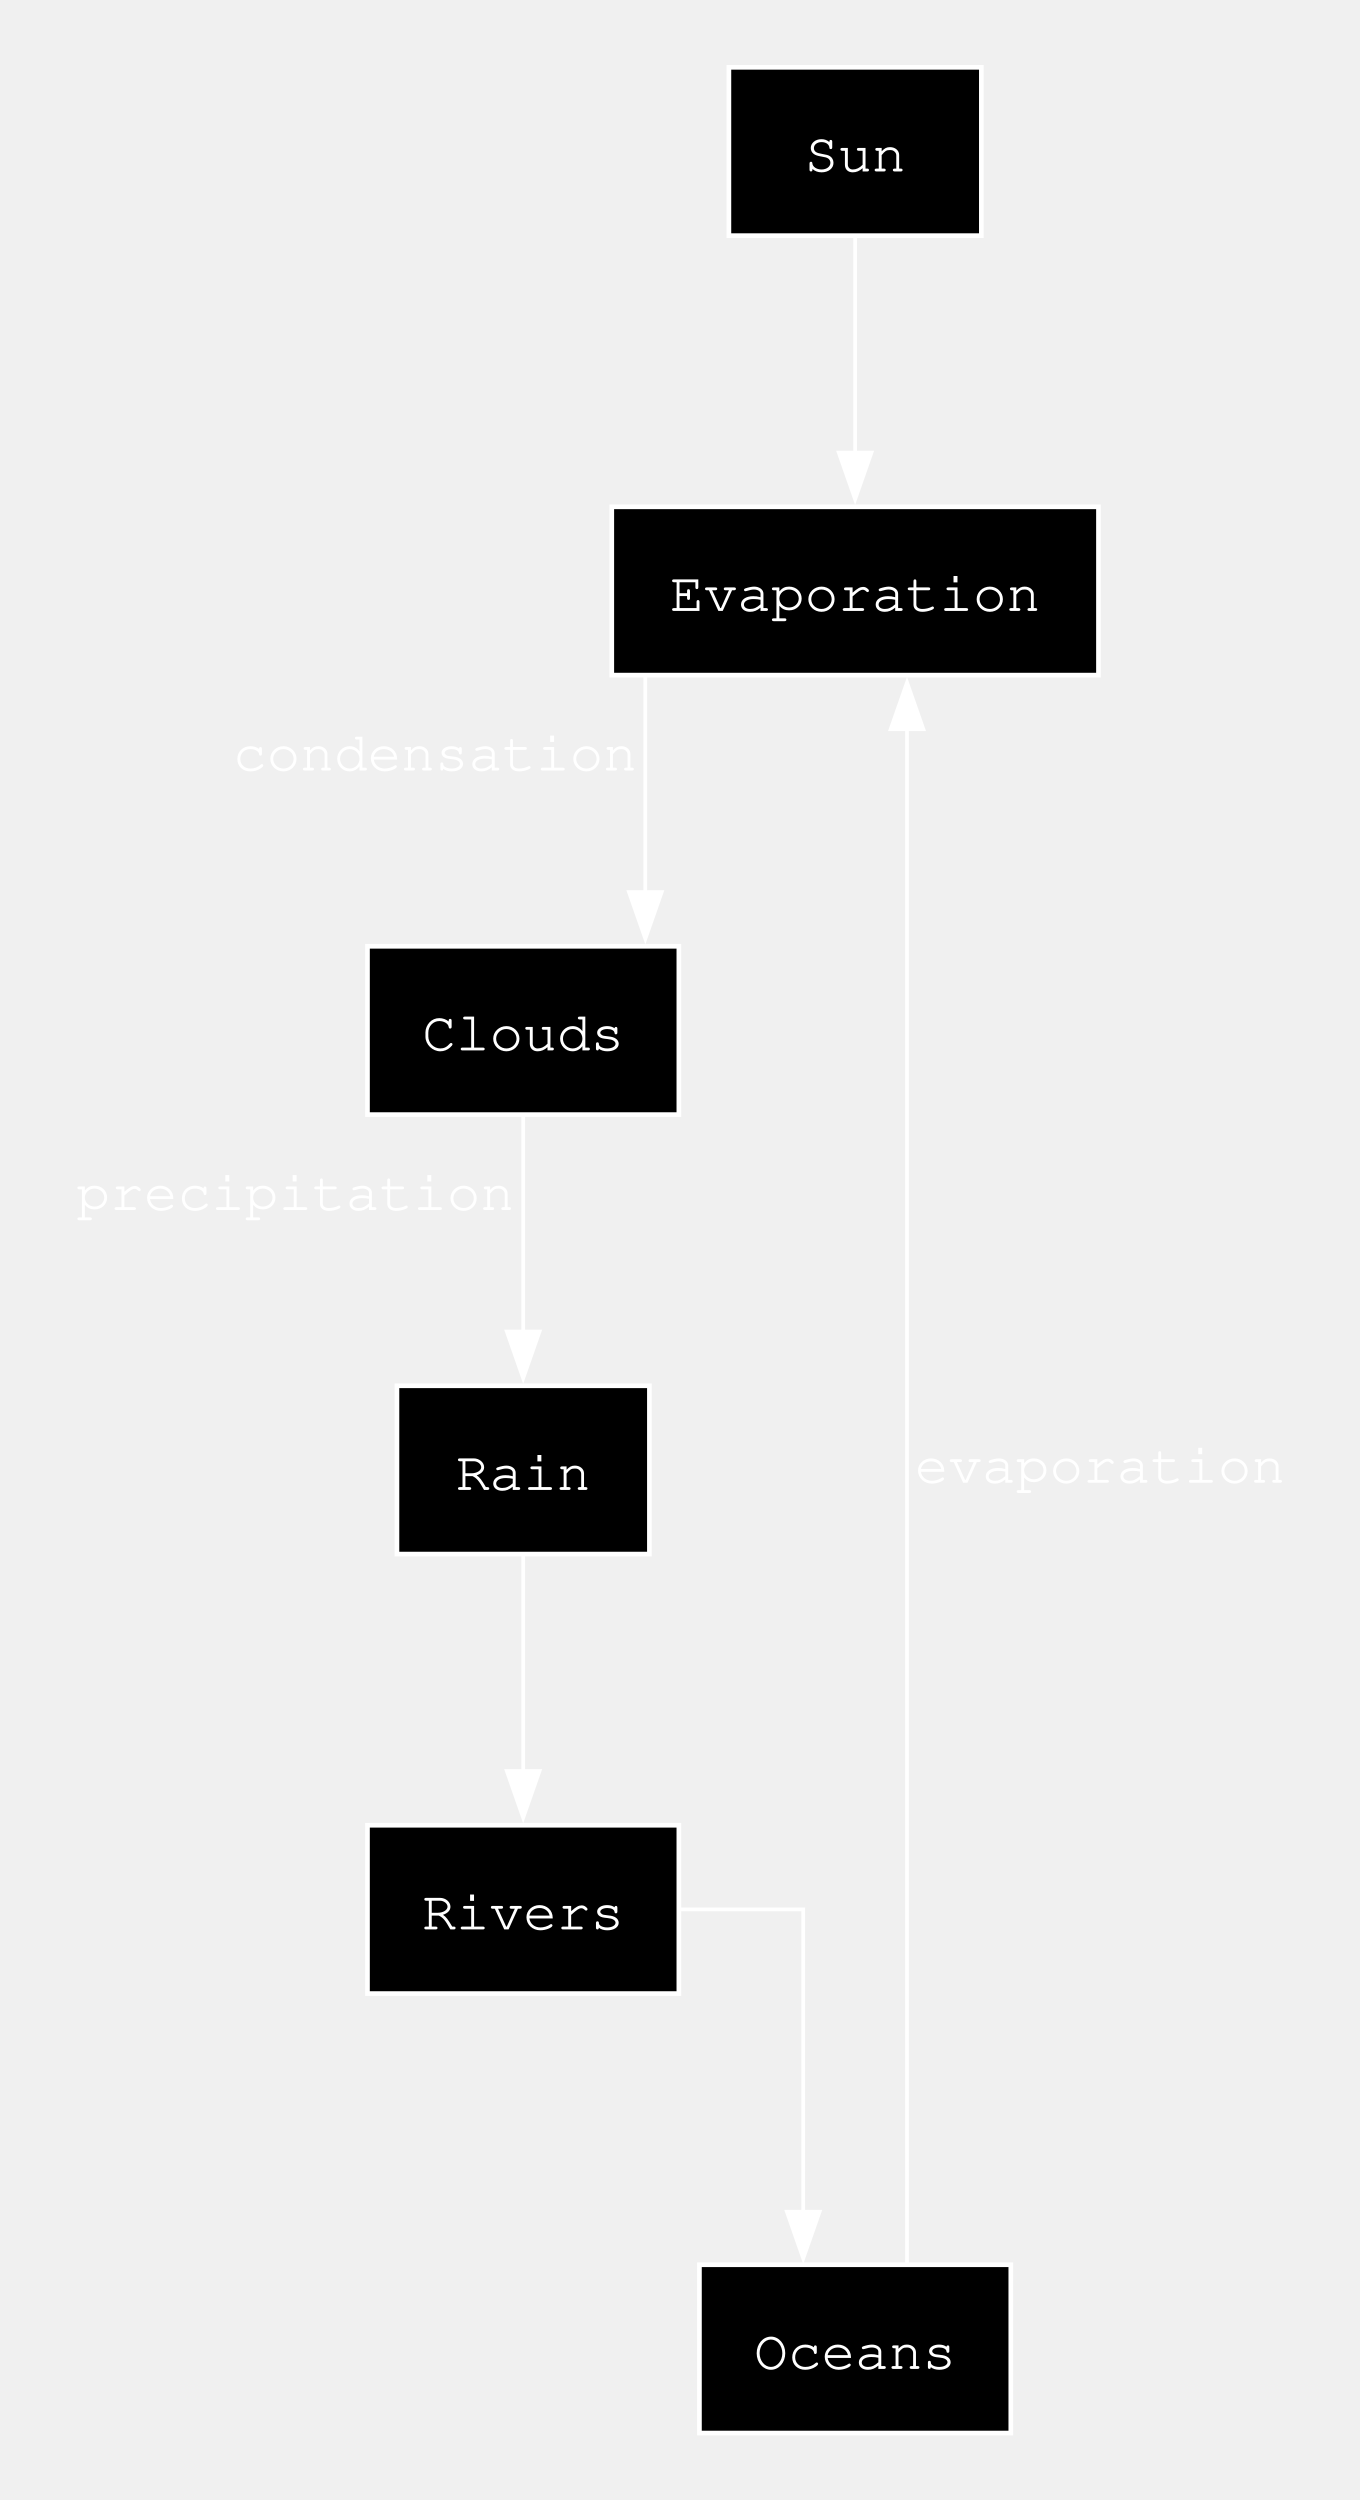
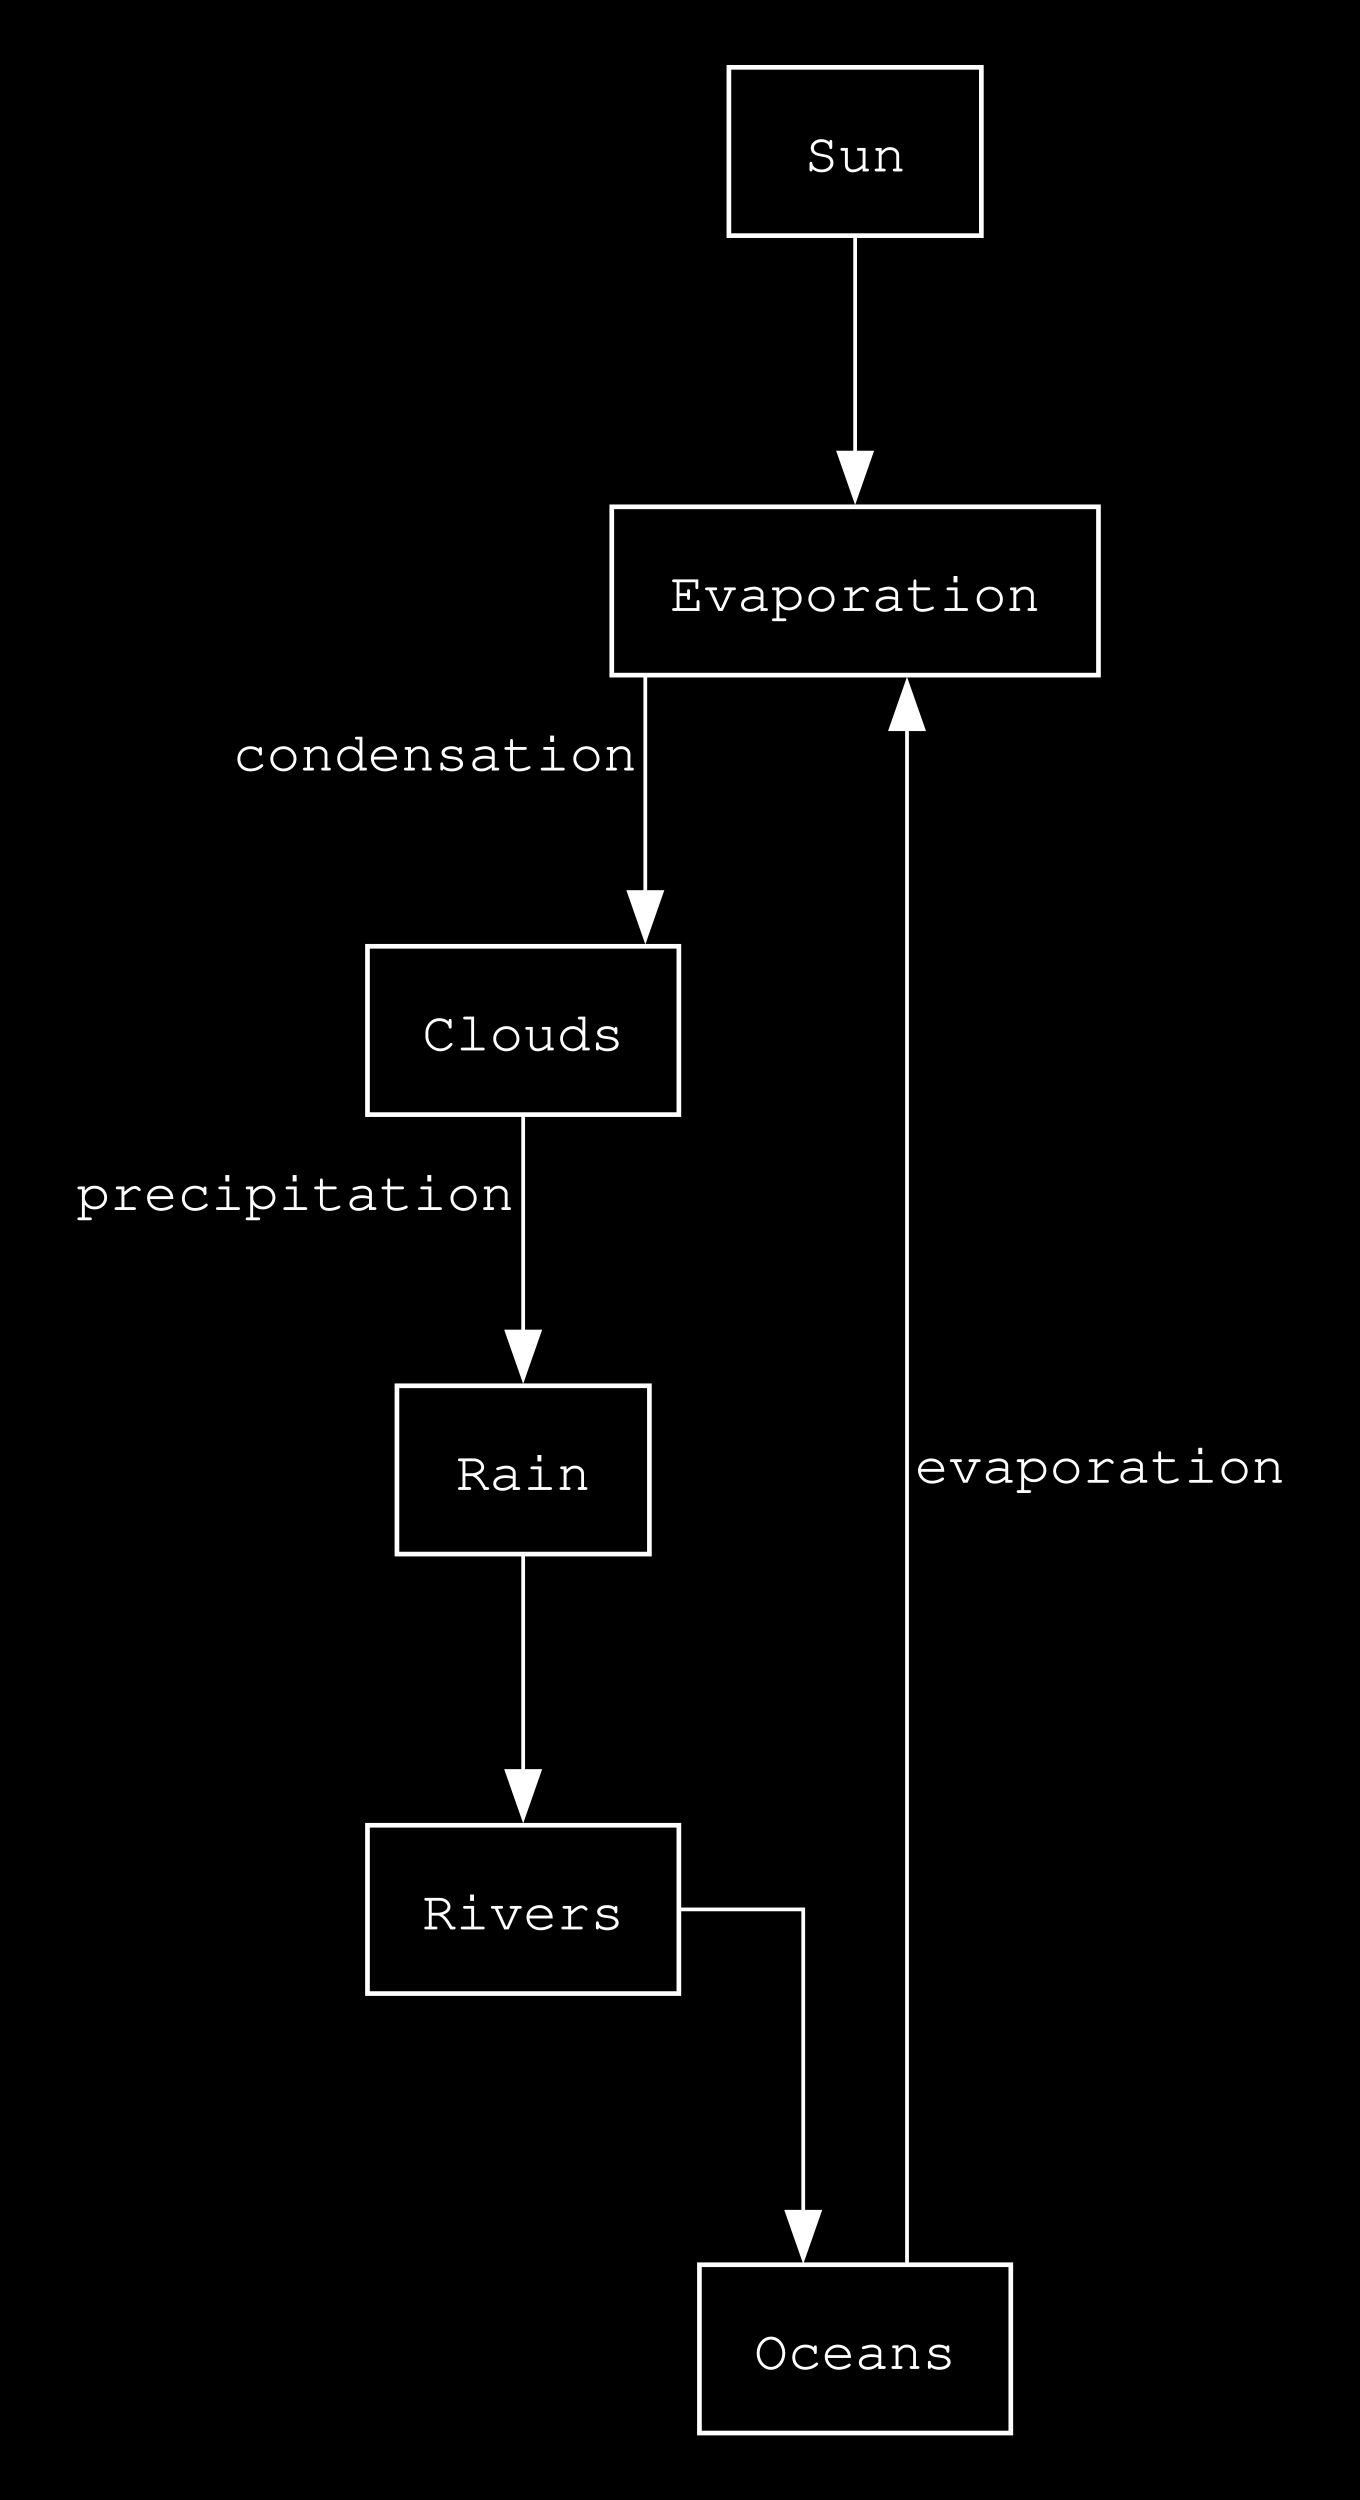
<svg xmlns="http://www.w3.org/2000/svg" width="1212pt" height="2228pt" viewBox="0.00 0.00 1212.00 2228.00">
  <g id="graph0" class="graph" transform="scale(4.16667 4.16667) rotate(0) translate(14.4 520.4)">
+     <polygon fill="black" stroke="none" points="-14.4,14.4 -14.4,-520.4 276.5,-520.4 276.5,14.4 -14.4,14.4" />
    <g id="node1" class="node">
      <polygon fill="black" stroke="white" points="195.5,-506 141.5,-506 141.5,-470 195.5,-470 195.5,-506" />
      <text xml:space="preserve" text-anchor="middle" x="168.5" y="-483.73" font-family="Courier,monospace" font-size="12.00" fill="white">Sun</text>
    </g>
    <g id="node2" class="node">
      <polygon fill="black" stroke="white" points="220.55,-412 116.45,-412 116.45,-376 220.55,-376 220.55,-412" />
      <text xml:space="preserve" text-anchor="middle" x="168.5" y="-389.73" font-family="Courier,monospace" font-size="12.00" fill="white">Evaporation</text>
    </g>
    <g id="edge1" class="edge">
      <path fill="none" stroke="white" stroke-width="0.8" d="M168.5,-469.88C168.5,-469.88 168.5,-423.6 168.5,-423.6" />
      <polygon fill="white" stroke="white" stroke-width="0.8" points="172,-423.6 168.5,-413.6 165,-423.6 172,-423.6" />
    </g>
    <g id="node3" class="node">
      <polygon fill="black" stroke="white" points="130.8,-318 64.2,-318 64.2,-282 130.8,-282 130.8,-318" />
      <text xml:space="preserve" text-anchor="middle" x="97.5" y="-295.73" font-family="Courier,monospace" font-size="12.00" fill="white">Clouds</text>
    </g>
    <g id="edge2" class="edge">
      <path fill="none" stroke="white" stroke-width="0.8" d="M123.62,-375.88C123.62,-375.88 123.62,-329.6 123.62,-329.6" />
      <polygon fill="white" stroke="white" stroke-width="0.8" points="127.13,-329.6 123.63,-319.6 120.13,-329.6 127.13,-329.6" />
      <text xml:space="preserve" text-anchor="middle" x="78.62" y="-355.59" font-family="Courier,monospace" font-size="12.00" fill="white">condensation</text>
    </g>
    <g id="node4" class="node">
      <polygon fill="black" stroke="white" points="124.5,-224 70.5,-224 70.5,-188 124.5,-188 124.5,-224" />
      <text xml:space="preserve" text-anchor="middle" x="97.5" y="-201.72" font-family="Courier,monospace" font-size="12.00" fill="white">Rain</text>
    </g>
    <g id="edge3" class="edge">
      <path fill="none" stroke="white" stroke-width="0.8" d="M97.5,-281.88C97.5,-281.88 97.5,-235.6 97.5,-235.6" />
      <polygon fill="white" stroke="white" stroke-width="0.8" points="101,-235.6 97.5,-225.6 94,-235.6 101,-235.6" />
      <text xml:space="preserve" text-anchor="middle" x="48.75" y="-261.59" font-family="Courier,monospace" font-size="12.00" fill="white">precipitation</text>
    </g>
    <g id="node5" class="node">
      <polygon fill="black" stroke="white" points="130.8,-130 64.2,-130 64.2,-94 130.8,-94 130.8,-130" />
      <text xml:space="preserve" text-anchor="middle" x="97.5" y="-107.72" font-family="Courier,monospace" font-size="12.00" fill="white">Rivers</text>
    </g>
    <g id="edge4" class="edge">
      <path fill="none" stroke="white" stroke-width="0.8" d="M97.5,-187.88C97.5,-187.88 97.5,-141.6 97.5,-141.6" />
      <polygon fill="white" stroke="white" stroke-width="0.8" points="101,-141.6 97.5,-131.6 94,-141.6 101,-141.6" />
    </g>
    <g id="node6" class="node">
      <polygon fill="black" stroke="white" points="201.8,-36 135.2,-36 135.2,0 201.8,0 201.8,-36" />
      <text xml:space="preserve" text-anchor="middle" x="168.5" y="-13.72" font-family="Courier,monospace" font-size="12.00" fill="white">Oceans</text>
    </g>
    <g id="edge5" class="edge">
      <path fill="none" stroke="white" stroke-width="0.8" d="M130.95,-112C144.67,-112 157.4,-112 157.4,-112 157.4,-112 157.4,-47.33 157.4,-47.33" />
      <polygon fill="white" stroke="white" stroke-width="0.8" points="160.9,-47.33 157.4,-37.33 153.9,-47.34 160.9,-47.33" />
    </g>
    <g id="edge6" class="edge">
      <path fill="none" stroke="white" stroke-width="0.8" d="M179.6,-36.39C179.6,-36.39 179.6,-364.43 179.6,-364.43" />
      <polygon fill="white" stroke="white" stroke-width="0.8" points="176.1,-364.43 179.6,-374.43 183.1,-364.43 176.1,-364.43" />
      <text xml:space="preserve" text-anchor="middle" x="220.85" y="-203.26" font-family="Courier,monospace" font-size="12.00" fill="white">evaporation</text>
    </g>
  </g>
</svg>
